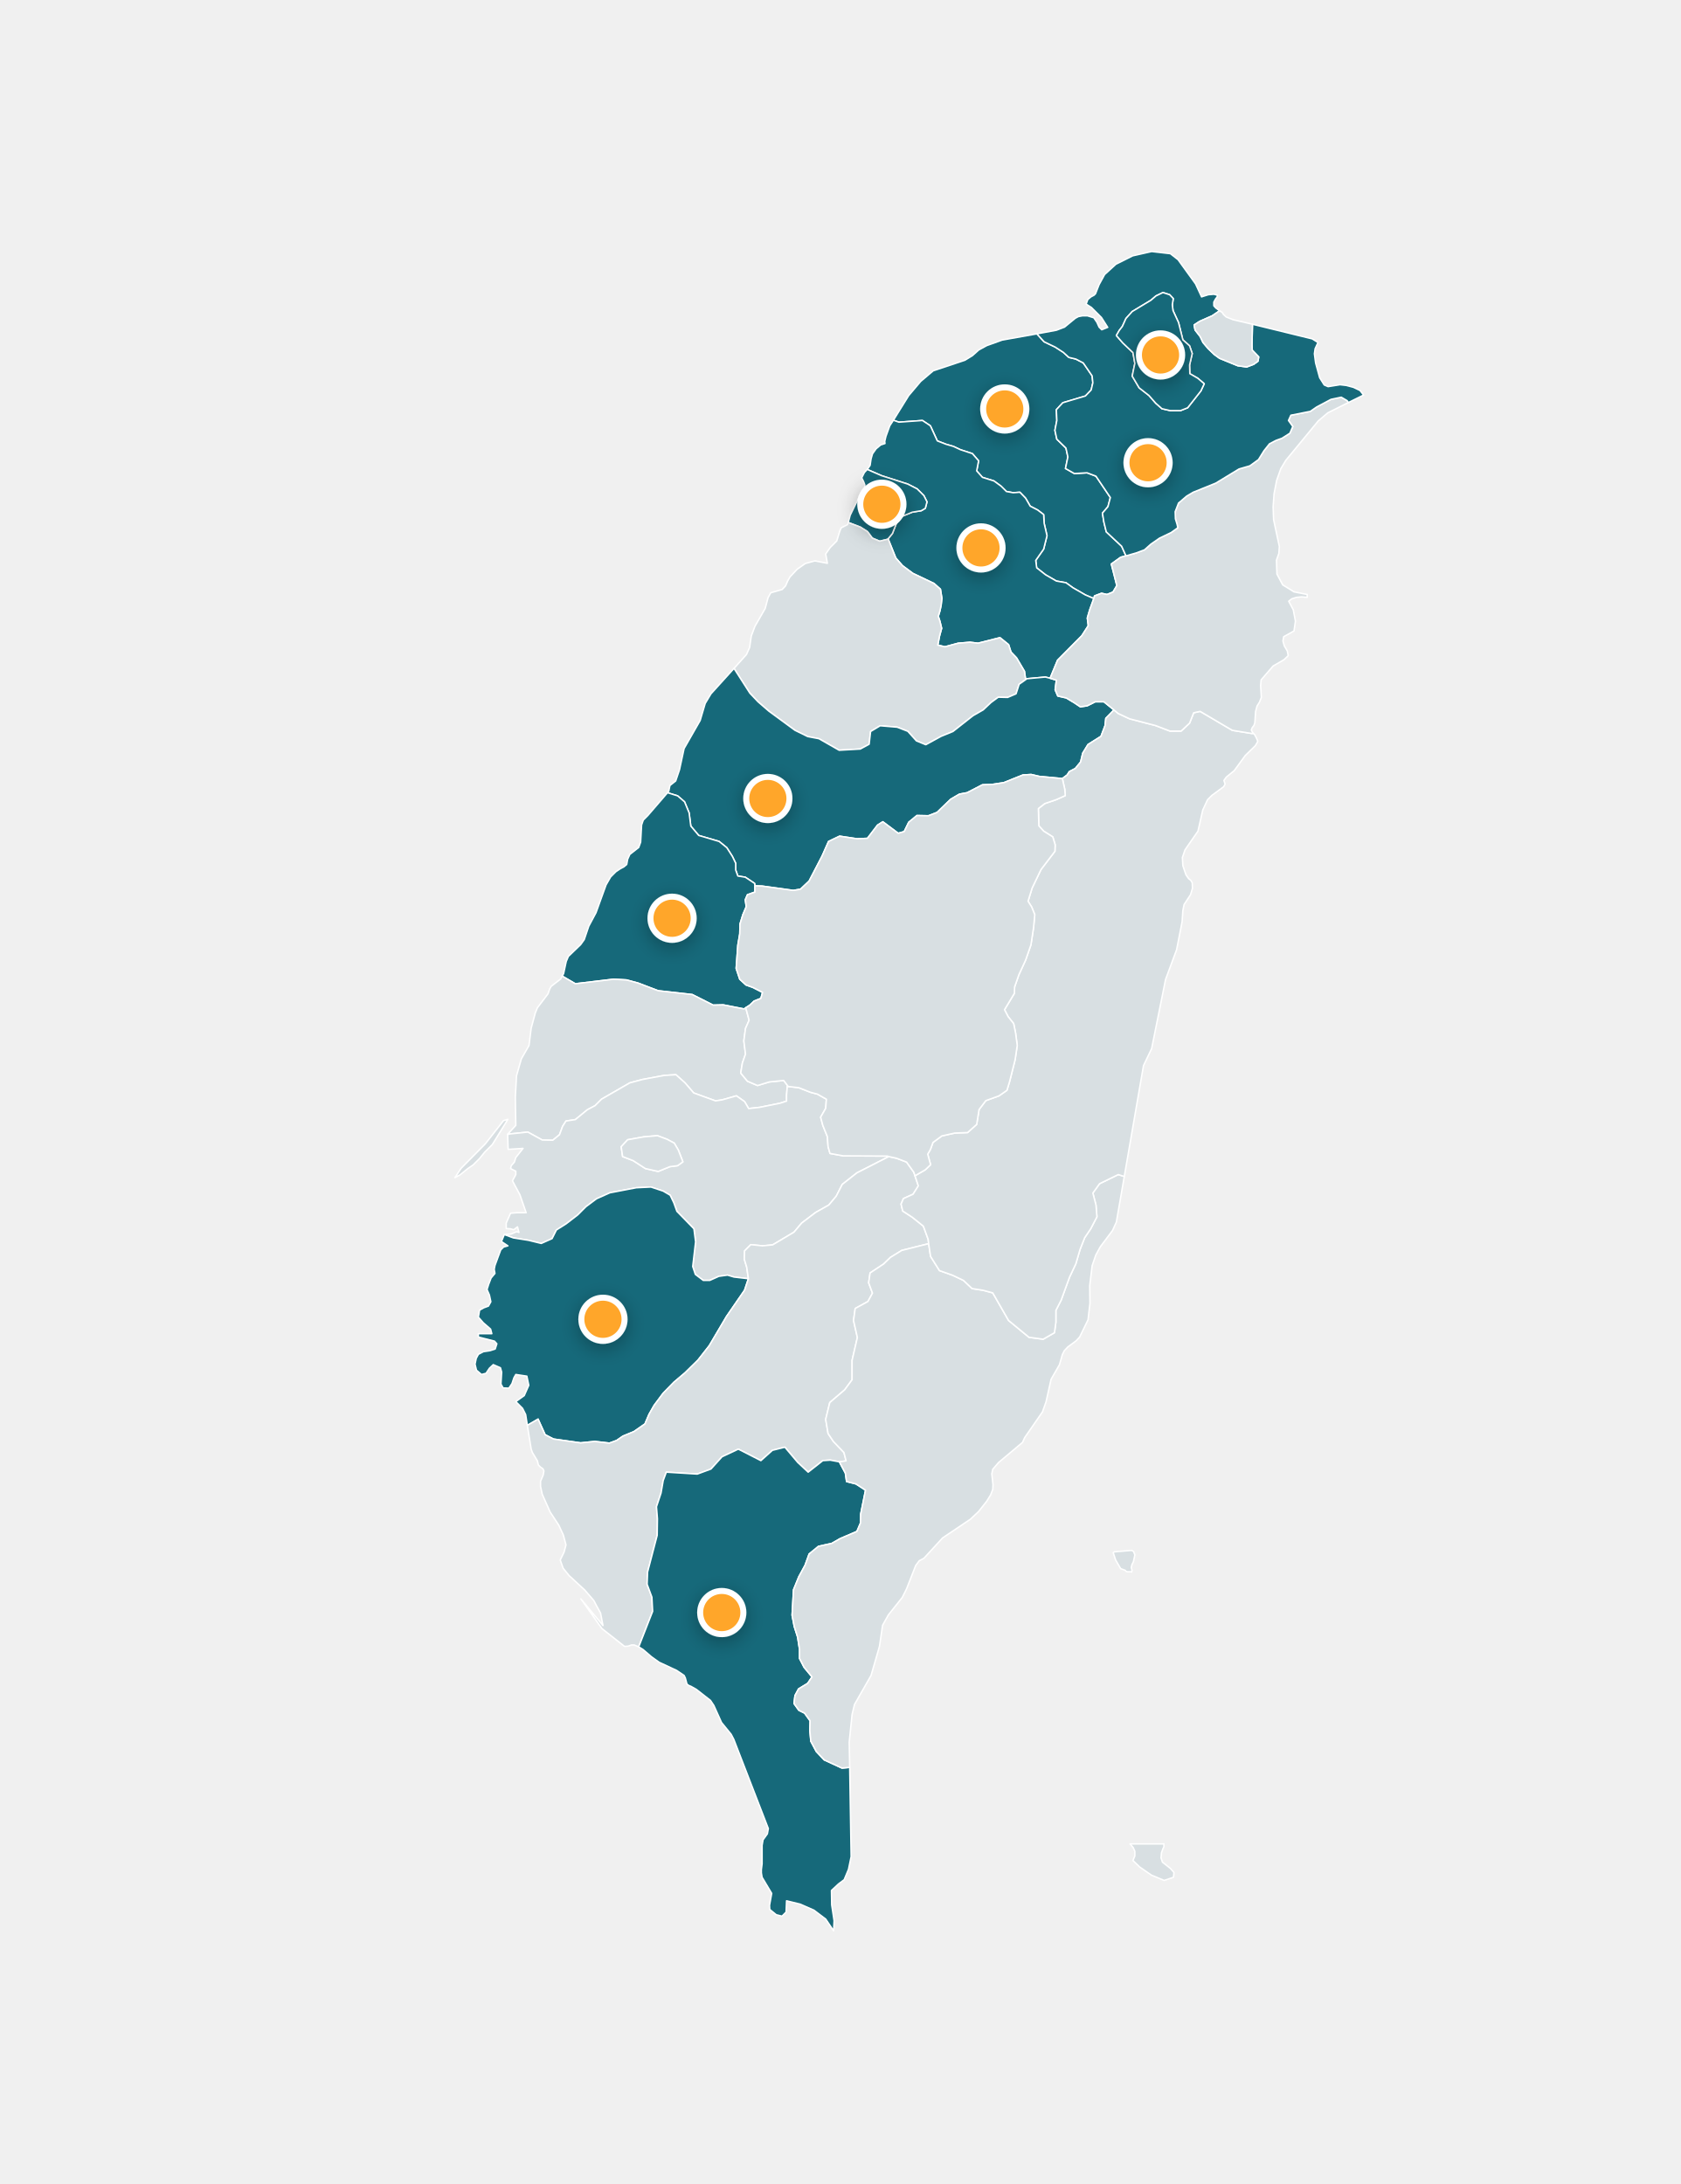
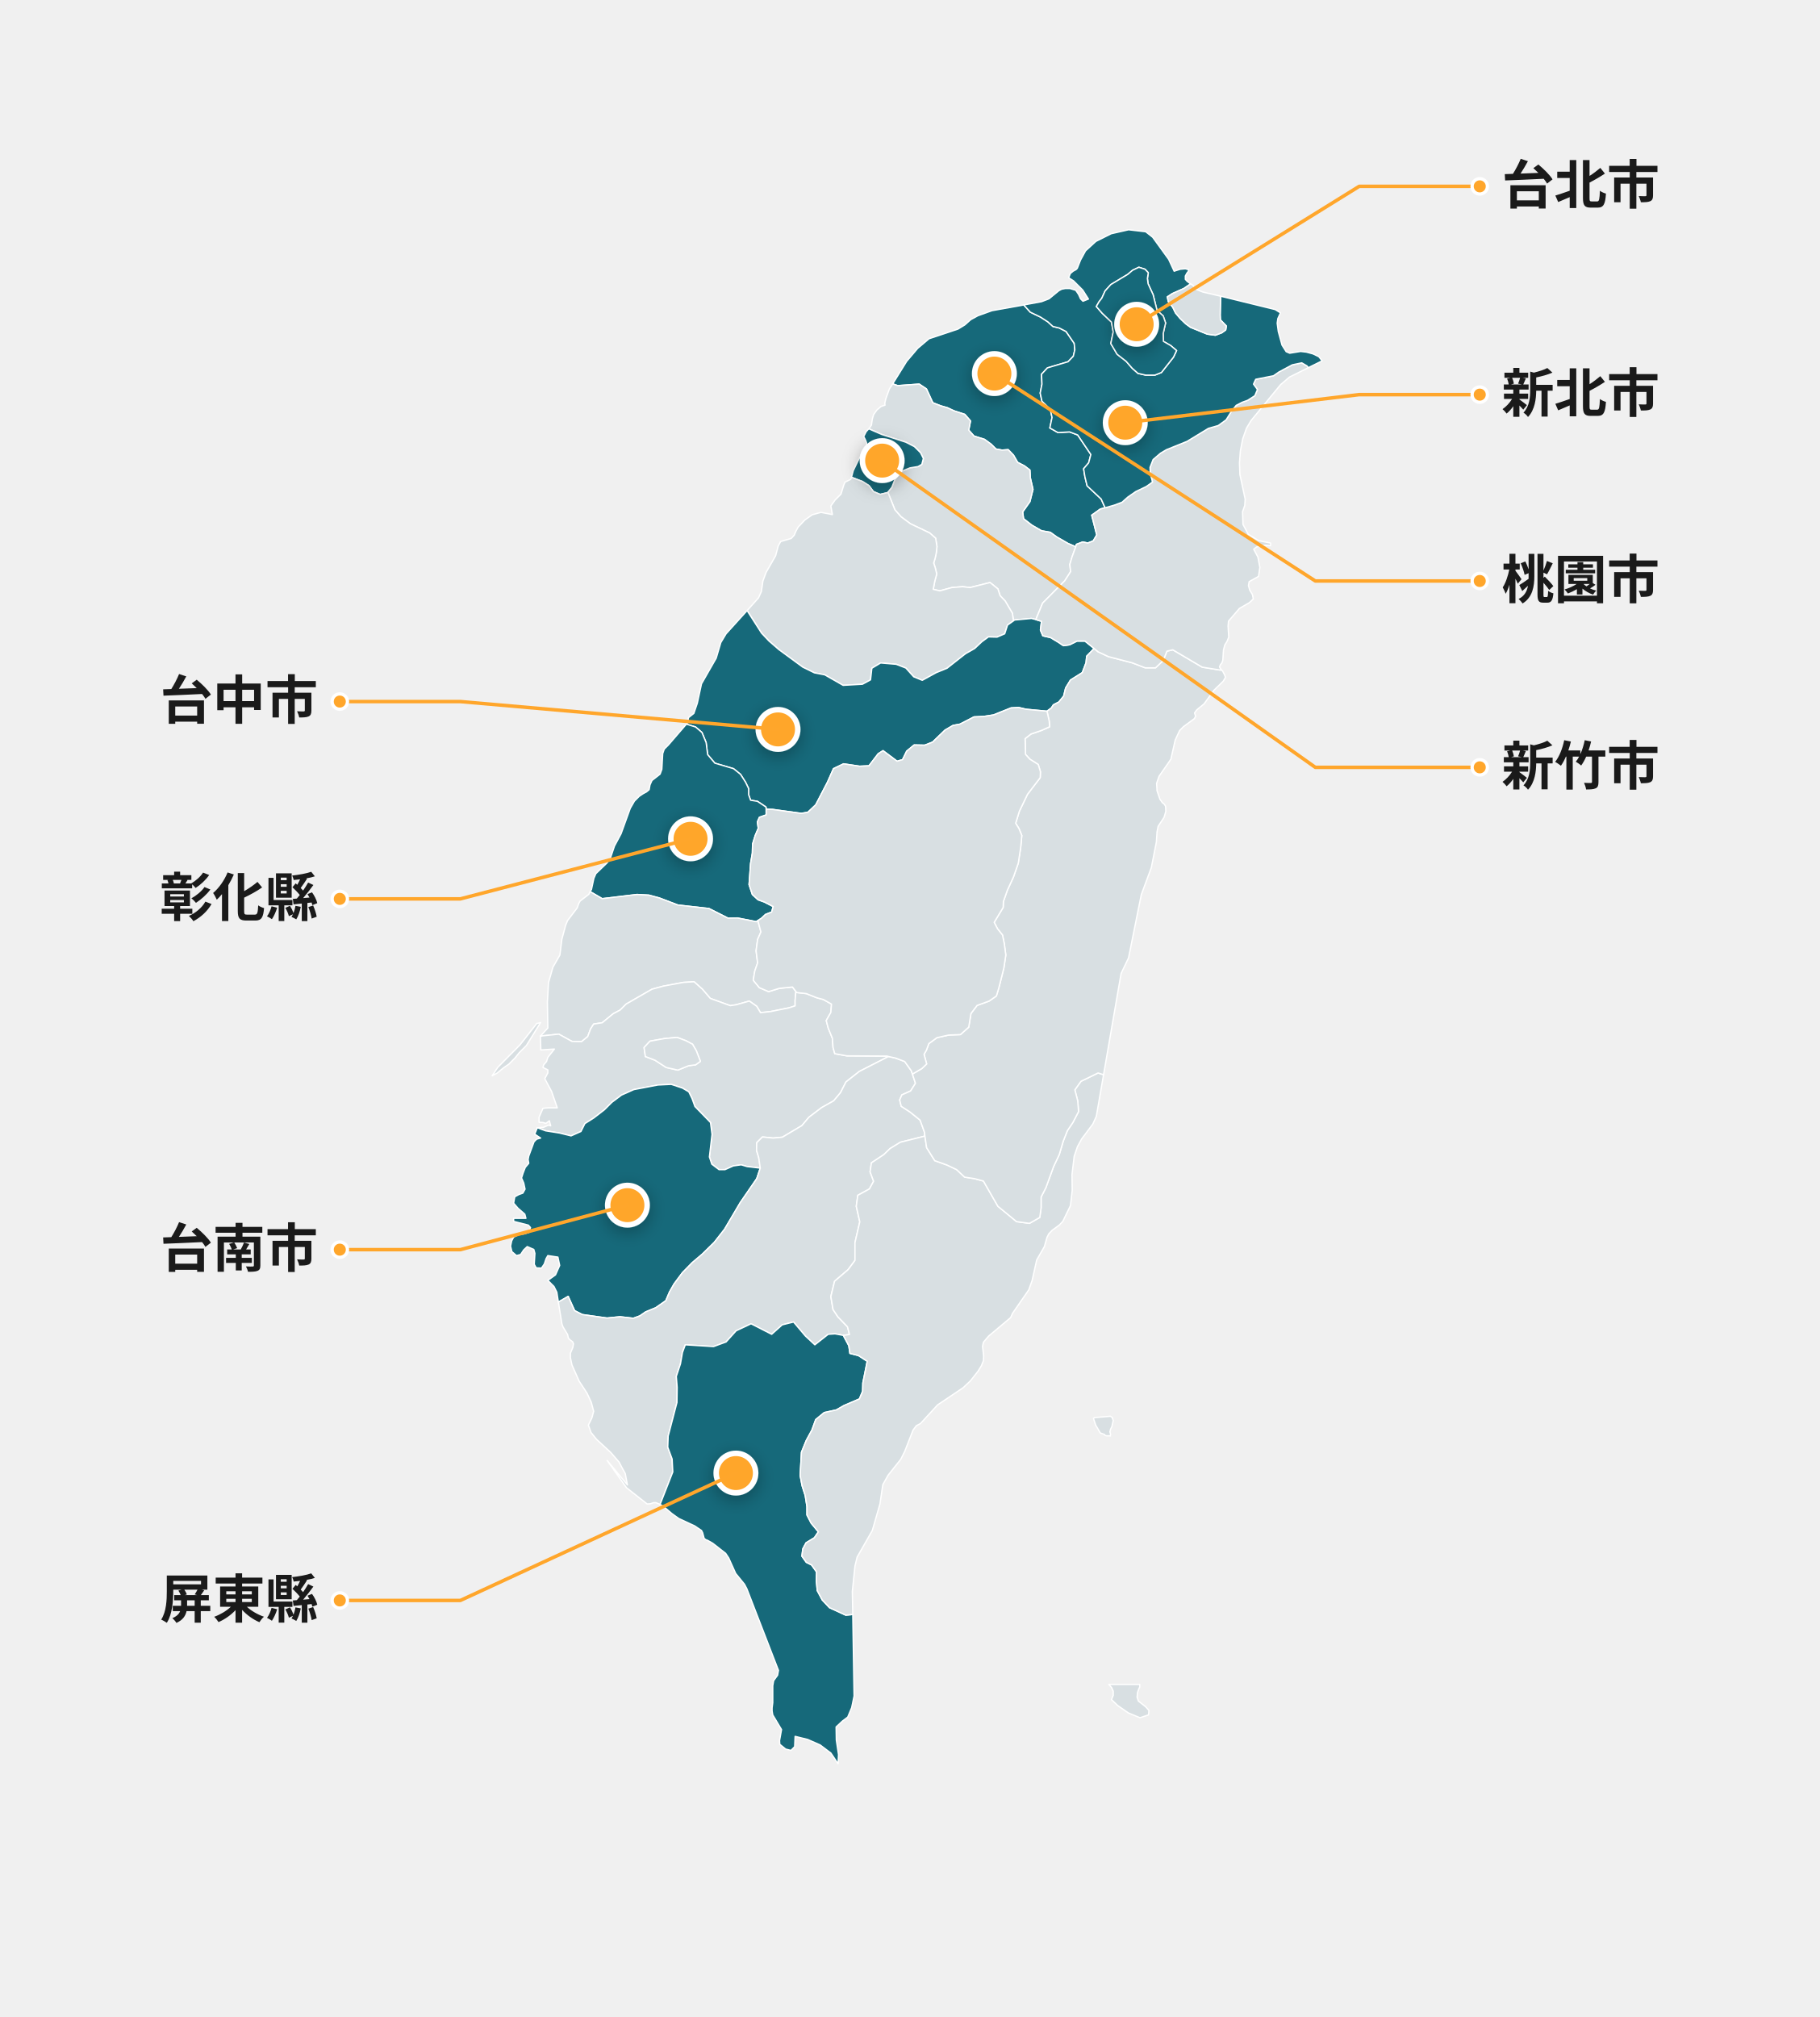
- <svg xmlns="http://www.w3.org/2000/svg" baseprofile="tiny" stroke="#ffffff" stroke-linecap="round" stroke-linejoin="round" stroke-width=".6" version="1.2" viewBox="285 150 700 910" preserveAspectRatio="xMidYMid meet" role="img" aria-label="台灣服務涵蓋地圖">
+ <svg xmlns="http://www.w3.org/2000/svg" baseprofile="tiny" stroke="#ffffff" stroke-linecap="round" stroke-linejoin="round" stroke-width=".6" version="1.2" viewBox="250 150 830 920" preserveAspectRatio="xMidYMid meet" role="img" aria-label="台灣服務涵蓋地圖">
  <defs>
    <style>
    path { fill: #d8dfe2; transition: fill 0.3s ease; }
-     /* 服務涵蓋縣市 — Stormy Teal */
-     path#TWTPE, path#TWNWT, path#TWTAO, path#TWHSQ, path#TWHSZ,
+     /* 服務涵蓋縣市 — Stormy Teal（8 縣市） */
+     path#TWTPE, path#TWNWT, path#TWTAO, path#TWHSZ,
    path#TWTXG, path#TWCHA, path#TWTNN, path#TWPIF {
      fill: #16697A;
      cursor: pointer;
    }
    /* Hover 變 Amber Glow */
-     path#TWTPE:hover, path#TWNWT:hover, path#TWTAO:hover, path#TWHSQ:hover, path#TWHSZ:hover,
+     path#TWTPE:hover, path#TWNWT:hover, path#TWTAO:hover, path#TWHSZ:hover,
    path#TWTXG:hover, path#TWCHA:hover, path#TWTNN:hover, path#TWPIF:hover {
      fill: #FFA62B;
    }
    /* 標籤點：只顯示服務縣市的琥珀色脈衝點 */
    #label_points circle { fill: transparent; r: 0; }
-     circle#TWTPE, circle#TWNWT, circle#TWTAO, circle#TWHSQ, circle#TWHSZ,
+     circle#TWTPE, circle#TWNWT, circle#TWTAO, circle#TWHSZ,
    circle#TWTXG, circle#TWCHA, circle#TWTNN, circle#TWPIF {
      fill: #FFA62B;
      r: 9;
      stroke: #fff;
      stroke-width: 2.5;
      filter: drop-shadow(0 2px 4px rgba(0,0,0,0.3));
      pointer-events: none;
      animation: coverage-pulse 2.5s ease-in-out infinite;
    }
    circle#TWNWT { animation-delay: 0.3s; }
    circle#TWTAO { animation-delay: 0.6s; }
-     circle#TWHSQ { animation-delay: 0.9s; }
-     circle#TWHSZ { animation-delay: 1.2s; }
-     circle#TWTXG { animation-delay: 1.5s; }
-     circle#TWCHA { animation-delay: 1.8s; }
-     circle#TWTNN { animation-delay: 2.1s; }
-     circle#TWPIF { animation-delay: 2.4s; }
+     circle#TWHSZ { animation-delay: 0.9s; }
+     circle#TWTXG { animation-delay: 1.2s; }
+     circle#TWCHA { animation-delay: 1.5s; }
+     circle#TWTNN { animation-delay: 1.8s; }
+     circle#TWPIF { animation-delay: 2.1s; }
    @keyframes coverage-pulse {
      0%, 100% { opacity: 1; }
      50%      { opacity: 0.55; }
    }
    /* 定位點 — 完全隱藏 */
    #points circle { fill: transparent; r: 0; }
+     /* 引線標籤（leader lines + labels） */
+     #leader-labels line {
+       stroke: #FFA62B;
+       stroke-width: 1.6;
+       stroke-linecap: round;
+       fill: none;
+     }
+     #leader-labels .endpoint {
+       fill: #FFA62B;
+       stroke: #fff;
+       stroke-width: 1.5;
+     }
+     #leader-labels text {
+       fill: #1a1a1a;
+       stroke: none;
+       font-family: system-ui, -apple-system, "Microsoft JhengHei", "PingFang TC", sans-serif;
+       pointer-events: none;
+     }
+     #leader-labels .city {
+       font-size: 24px;
+       font-weight: 800;
+     }
  </style>
  </defs>
  <g id="features">
    <path d="M657.2 325.1l6.4-10.3 5-5.9 5.2-4.4 13.2-4.4 3.1-1.9 2.7-2.4 3.3-1.8 6.4-2.3 14.5-2.6 3 3.3 4.6 2.2 3.4 2.2 2.3 2.1 2.9 0.7 3.1 1.6 3.7 5.4 0.3 2.9-0.7 3-2.4 2.5-9.4 2.8-2.7 2.9 0.2 4.5-0.8 4.1 0.8 3.7 3.8 3.7 0.8 3.7-1 4.8 3.7 2.1 5.3-0.3 3.7 1.4 6 8.9-1 3.8-2.3 2.7 0.6 3.7 1 4.1 6.4 6 1.8 4-2.2 0.6-3.9 2.8 2.3 9-1.6 2.7-2.5 1-2.3-0.5-2.9 1.1-0.3 1.1-3.5-1.5-5.2-3-2.9-2.1-4-0.7-4.5-2.6-3.7-2.9-0.4-3.1 3.3-4.7 1.4-5.6-1.2-5.2-0.2-3.6-2.5-1.9-3.1-1.6-1.9-3.3-2.4-2.5-2.8 0.2-2.8-0.5-2.2-2.2-3-2.2-4.8-1.5-2.4-2.7 0.8-4.2-2.6-3-4.9-1.6-3-1.4-3.1-0.9-3.6-1.4-2.9-6.3-3.3-2.2-9.8 0.7-2.3-0.8z" id="TWTAO" name="Taoyuan">
  </path>
    <path d="M657.2 325.1l2.3 0.8 9.8-0.7 3.3 2.2 2.9 6.3 3.6 1.4 3.1 0.9 3 1.4 4.9 1.6 2.6 3-0.8 4.2 2.4 2.7 4.8 1.5 3 2.2 2.2 2.2 2.8 0.5 2.8-0.2 2.4 2.5 1.9 3.3 3.1 1.6 2.5 1.9 0.2 3.6 1.2 5.2-1.4 5.6-3.3 4.7 0.4 3.1 3.7 2.9 4.5 2.6 4 0.7 2.9 2.1 5.2 3 3.5 1.5-1.7 4.7-1 3.4 0.4 3.2-2.7 4.2-10.1 10.2-3.1 7.5-2-0.5-7.7 0.7-0.5 0.4-0.5-3.5-3.3-5.6-2.3-2.4-1-3.1-3.6-2.9-9.1 2.3-3.4-0.4-4.9 0.4-5.5 1.5-3-0.7 0.7-3.7 0.9-3.3-0.7-2.9-0.7-2.1 0.7-2.3 0.5-2.4 0.3-2.8-0.6-3.8-2.7-2.4-8.8-4.2-4.3-3.2-2.8-3.2-3.2-8 1.8-2.2 1.6-4.1 2.5-3.1 4.2-1.7 3.7-0.6 1.7-1 0.7-2.7-1.3-2.6-2.8-2.8-3.9-2-10.9-3.5-6-2.6 0.1-0.1 1.1-1.6 0.4-2.7 0.6-2.1 1.5-2.1 1.9-1.6 1.8-0.6-0.1-0.9 0.5-2.1 1.6-4.4 1.5-2.3z" id="TWHSQ" name="Hsinchu">
  </path>
    <path d="M646.3 345.6l6 2.6 10.9 3.5 3.9 2 2.8 2.8 1.3 2.6-0.7 2.7-1.7 1-3.7 0.6-4.2 1.7-2.5 3.1-1.6 4.1-1.8 2.2-0.2 0.2-3.3 0.8-3.1-1.3-2-2.7-3-1.9-5-1.9 0.8-3 4-8.2 1.6-2.1 0.5-1.2 0-1.2-0.5-1.3-0.8-1.6 1.1-2.2 1.2-1.3z" id="TWHSZ" name="Hsinchu City">
  </path>
    <path d="M655 374.5l3.2 8 2.8 3.2 4.3 3.2 8.8 4.2 2.7 2.4 0.6 3.8-0.3 2.8-0.5 2.4-0.7 2.3 0.7 2.1 0.7 2.9-0.9 3.3-0.7 3.7 3 0.7 5.5-1.5 4.9-0.4 3.4 0.4 9.1-2.3 3.6 2.9 1 3.1 2.3 2.4 3.3 5.6 0.5 3.5-2.7 1.9-1.3 4-3.5 1.5-3.9-0.1-3 2.2-3.3 3.1-4.2 2.4-8.4 6.6-4.9 2-6.4 3.5-3.9-1.6-3.6-4-4.4-1.7-7.1-0.6-4 2.4-0.6 5.3-3.7 2-8.8 0.5-8.4-4.8-4.7-0.9-5.3-2.6-10.9-8-4.5-3.9-3.4-3.6-6.6-10.3 5.2-5.8 1.3-2.9 0.7-4.8 1.5-4 4.3-7.5 1.2-4.5 1.1-2 4.8-1.4 1.4-1.5 0.8-1.9 1-1.8 3-3.2 3.4-2.4 4-1.1 5.2 1-0.7-3.9 1.9-2.7 2.7-2.7 1.3-4.2 0.6-1.3 2.6-1.3 0.3-0.9 5 1.9 3 1.9 2 2.7 3.1 1.3 3.3-0.8 0.2-0.2z" id="TWMIA" name="Miaoli">
  </path>
    <path d="M712.3 433.2l0.5-0.4 7.7-0.7 2 0.5 2.6 0.8-0.5 4 1.1 2.6 3.5 0.8 3.2 1.9 2.7 1.8 2.8-0.4 3.4-1.7 3.6 0 4.2 3.4-3.4 3.5-0.3 3-1.7 4.5-5.4 3.4-2.2 3.6-0.9 3.7-2.2 2.7-2.5 1.3-0.9 1.4-2 1.5-9.6-0.9-3.4-0.8-3.4 0.2-8 3.2-4.5 0.7-4.4 0.2-6.4 3.3-3.2 0.6-3.6 2.1-5.7 5.5-3.6 1.4-4.8-0.1-3.4 2.8-1.9 3.9-2.5 0.7-6.4-4.8-2.2 1.4-4.2 5.5-4.3 0.2-7.3-1.1-4.6 2.2-2.7 6.1-5.4 10.4-3.6 3.4-3 0.5-13-1.8-3-0.1-0.1-1-3.9-2.6-3.1-0.5-0.9-2.5 0-2.8-1.4-2.9-2.3-3.6-3.2-2.6-8.5-2.5-3.3-3.9-0.7-5.5-1.9-4.6-2.9-2.5-4.2-1.3 0.5-0.6 0.5-2.4 2.4-1.9 1.6-4.7 1.9-8.8 6.7-11.7 2.1-7.1 2.4-4 9.6-10.6 6.6 10.3 3.4 3.6 4.5 3.9 10.9 8 5.3 2.6 4.7 0.9 8.4 4.8 8.8-0.5 3.7-2 0.6-5.3 4-2.4 7.1 0.6 4.4 1.7 3.6 4 3.9 1.6 6.4-3.5 4.9-2 8.4-6.6 4.2-2.4 3.3-3.1 3-2.2 3.9 0.1 3.5-1.5 1.3-4 2.7-1.9z" id="TWTXG" name="Taichung City">
  </path>
    <path d="M563.1 480.3l4.2 1.3 2.9 2.5 1.9 4.6 0.7 5.5 3.3 3.9 8.5 2.5 3.2 2.6 2.3 3.6 1.4 2.9 0 2.8 0.9 2.5 3.1 0.5 3.9 2.6 0.1 1 0 2.6-3.1 1.1-0.9 2.1 0.4 2.9-1.4 3.3-1.2 3.9-0.1 4.1-0.8 4.7-0.7 9.7 1.5 4.5 2.6 2.4 2.8 1 4.1 2.1-0.7 2.5-2.8 1.1-1.8 1.7-1.7 1.1-0.7 0.5-8.7-1.7-4.2 0.1-8.7-4.4-14.2-1.6-8.4-3.2-4.8-1.3-5.4-0.3-15.9 1.9-5.5-3.2 0.6-1 1.1-5.1 0.9-2.1 5.1-4.9 1.5-2.1 1.9-5.6 3-5.6 4.2-11.6 1.9-3.3 2.2-2.2 1.8-1.2 1.5-0.8 1.2-1 0.4-2.2 0.9-2 3.7-2.9 0.8-2.2 0.4-7.2 0.7-2 1.9-1.9 8.2-9.5z" id="TWCHA" name="Changhua">
  </path>
    <path d="M519.2 556.7l5.5 3.2 15.9-1.9 5.4 0.3 4.8 1.3 8.4 3.2 14.2 1.6 8.7 4.4 4.2-0.1 8.7 1.7 0.7-0.5 1.4 5.2-1.5 3.4-0.7 5.2 0.7 5.5-1.3 3.7-0.7 4.2 2.8 3.4 4.2 1.8 4.9-1.5 6-0.6 1.9 2.5-0.4 0-0.3 3.6 0 2.5-2.8 0.9-8.4 1.7-4.6 0.5-1.7-2.9-3.4-2.4-6 1.7-2.7 0.4-9.1-3.3-3.6-4.2-3.8-3.4-4.9 0.3-9.1 1.7-5.2 1.4-11.8 6.8-2.7 2.7-3.2 1.7-5 4.1-3.9 0.6-1.4 2.2-1.3 3.5-2.8 2.3-4.4-0.1-6-3.3-7.6 0.8-0.1 0.1-0.7 0 3.4-3.7-0.2-11.8 0.5-8.9 2-7 3.2-5.6 0.9-7.2 1.7-6.3 0.9-2.2 4.4-5.8 0.7-2 0.6-1.1 4-3.1 0.6-1.2z" id="TWYUN" name="Yunlin">
  </path>
    <path d="M496.5 622.6l0.7 0 0.1-0.1 7.6-0.8 6 3.3 4.4 0.1 2.8-2.3 1.3-3.5 1.4-2.2 3.9-0.6 5-4.1 3.2-1.7 2.7-2.7 11.8-6.8 5.2-1.4 9.1-1.7 4.9-0.3 3.8 3.4 3.6 4.2 9.1 3.3 2.7-0.4 6-1.7 3.4 2.4 1.7 2.9 4.6-0.5 8.4-1.7 2.8-0.9 0-2.5 0.3-3.6 0.4 0 4.4 0.5 4.8 1.9 3 0.8 3.7 2.1-0.3 3.8-2.1 3.7 0.9 3.4 1.9 4.7 0.3 4.2 0.8 2.8 5.5 1 18.4 0.1 0.6 0.2-13.3 6.8-6.1 4.8-2.5 4.9-3.1 3.7-5.5 3.1-5.8 4.4-3.2 3.8-8.9 5.3-4.2 0.4-4.9-0.5-2.6 2.6-0.1 3.5 1 3.3 0.7 4.8-6-0.7-2.7-0.8-3.6 0.5-3.8 1.7-2.7 0-3.3-2.5-1.1-3.3 1.2-10.3-0.7-5.4-7.1-7.3-1.3-3.6-1.5-3.1-2.9-1.7-5.1-1.7-6.1 0.3-11 2.1-5.6 2.5-4.4 3.3-3.4 3.4-4.8 3.7-4.1 2.6-1.8 3.6-4.5 2-5.3-1.3-6.3-1-3.8-1.4 2.8-0.2 2.3-1 1 0.3-0.6-2.3-1.6 1.2-1.3-0.4-1.8-0.1 0-2.3 1.8-4.1 2.6-0.2 3.9 0-2.6-7.5-3.1-5.8 1.4-2.6 0-1.4-2.2-1.1 0.3-1.2 1.3-1.5 0.6-1.9 3-3.8-6.2 0.4-0.2-6.3z m62.7 15.5l4.9-2 3.2-0.4 2.2-1.6-1.9-4.9-1.7-2.9-3-1.6-4-1.5-5.7 0.5-6.7 1.2-2.7 2.9 0.6 4.1 4.4 1.7 5.1 3.3 5.3 1.2z m-82.1-1.3l10.1-10.2 7.6-9.7 1.8-0.5-6.5 10.5-3.2 3.2-2.1 2.6-2.7 2.7-2.2 1.5-3.2 2.6-2.2 1.2 2.6-3.9z" id="TWCYQ" name="Chiayi">
  </path>
    <path d="M495.1 664.4l3.8 1.4 6.3 1 5.3 1.3 4.5-2 1.8-3.6 4.1-2.6 4.8-3.7 3.4-3.4 4.4-3.3 5.6-2.5 11-2.1 6.1-0.3 5.1 1.7 2.9 1.7 1.5 3.1 1.3 3.6 7.1 7.3 0.7 5.4-1.2 10.3 1.1 3.3 3.3 2.5 2.7 0 3.8-1.7 3.6-0.5 2.7 0.8 6 0.7-1.6 4.8-7.5 10.9-7.2 12.2-4.7 6-5.4 5.3-4.6 3.9-4.5 4.6-3.8 5.1-2.1 3.7-1.7 4-4.6 3.2-4.6 1.9-2.6 1.8-3 1.1-6.1-0.7-5.9 0.6-11.3-1.6-3.5-1.8-2.8-6.2-0.1-0.3-4.5 2.6-0.7-4.5-1.3-2.6-2.8-2.8 3.5-2.5 1.9-4.3-0.8-3.8-4.6-0.7-0.8 1.4-0.8 2.4-1.3 1.9-2.4-0.1-0.9-1.6 0.3-5-0.5-1.8-3-1.3-1.6 1.5-1.4 2.1-1.9 0.5-2.1-1.8-0.6-2.5 0.5-2.4 0.9-1.7 2.1-1.1 2.7-0.4 2.2-0.7 0.7-2.2-1-1.1-6.7-1.7 0-1.4 5.6 0-0.5-1.9-3.1-2.7-2-2.3 0.5-2.9 1.8-1 1.9-0.7 1-1.8-0.6-2.8-1-2.3 0.7-2.2 1-2.6 1.6-1.9-0.3-1.7 0.3-1.6 2.4-6.5 1.2-1.2 1.8-0.5-2.7-1.8 1.2-2.9z" id="TWTNN" name="Tainan City">
  </path>
    <path d="M596.8 682.8l-0.7-4.8-1-3.3 0.1-3.5 2.6-2.6 4.9 0.5 4.2-0.4 8.9-5.3 3.2-3.8 5.8-4.4 5.5-3.1 3.1-3.7 2.5-4.9 6.1-4.8 13.3-6.8 3.2 0.7 4.2 1.6 3 4.2 0.5 1.5 1.4 4.2-2.2 3.5-4 1.8-1 2.3 0.7 2.9 4 2.6 4.6 3.7 2 5.5 0.2 1.8-11.2 2.8-4.7 2.9-2.9 2.8-5.6 3.7-0.6 4.1 1.6 4.3-1.9 3.5-5.3 2.9-0.7 5 1.6 7.1-2.2 9.5 0 8.1-3.1 4.2-6.2 5.3-1.7 7 1 5.9 2.2 3.3 4.4 4.6 0.9 3.5-2.8 0.4-3.8-0.7-3.1 0.2-6.1 4.8-4.3-4-5.4-6.4-5.2 1.3-4.8 4.3-9.4-4.8-6.8 3.2-4.6 5.1-5.7 2.1-12.9-0.8-1.3 3.5-0.9 5.2-1.9 5.7 0.4 5-0.1 6.9-4 15.3-0.2 5.1 2 5.4 0.3 5.9-5.8 14.8-1.9-0.8-1.1 0-1.4 0.5-1.5 0.1-9.4-7.4-8.8-12.4 9.2 11.1-1-5.2-1.6-2.9-1.2-2.3-3.8-4.4-6.5-6-2.5-3.1-1.2-3.4 1.6-3.3 0.8-3-1.1-4.1-1.9-4.1-3.6-5.5-3.3-7.4-0.7-3.3 0-2.1 1.1-2.6 0.3-1.7-0.4-0.9-1-0.7-0.9-0.9-0.4-1.7-2.1-3.5-0.5-1.4-1.6-9.9 4.5-2.6 0.1 0.3 2.8 6.2 3.5 1.8 11.3 1.6 5.9-0.6 6.1 0.7 3-1.1 2.6-1.8 4.6-1.9 4.6-3.2 1.7-4 2.1-3.7 3.8-5.1 4.5-4.6 4.6-3.9 5.4-5.3 4.7-6 7.2-12.2 7.5-10.9 1.6-4.8z" id="TWKHH" name="Kaohsiung City">
  </path>
    <path d="M551.1 836.2l5.8-14.8-0.3-5.9-2-5.4 0.2-5.1 4-15.3 0.1-6.9-0.4-5 1.9-5.7 0.9-5.2 1.3-3.5 12.9 0.8 5.7-2.1 4.6-5.1 6.8-3.2 9.4 4.8 4.8-4.3 5.2-1.3 5.4 6.4 4.3 4 6.1-4.8 3.1-0.2 3.8 0.7 2.5 4.7 0.5 3.5 3.9 1 4 2.6-2 9.9-0.1 3.8-1.5 3.5-7 3-3.5 2-5.5 1.2-3.9 3.2-1.7 4.7-2.6 4.8-2.2 5.4-0.6 10.6 0.9 4.7 1.4 4.4 0.8 5.1 0 3.8 1.9 3.7 3.3 4-1.8 2.7-3.8 2.3-1.5 2.8-0.4 3.3 2 2.8 2.4 1.2 2.3 3.2-0.1 4.1 0.4 4.4 2.3 4.3 3.3 3.5 7.4 3.4 3.2-0.3 0.6 37.2-1.1 5.3-1.8 4.3-2.4 1.8-2.9 2.7 0.1 6 1 6.6-0.2 4.2-3.3-4.9-4.9-3.7-5.7-2.5-5.7-1.4-0.2 4.7-1.7 1.7-2.4-0.6-2.7-2.2-0.1-1.7 0.9-5-4-6.7-0.3-1.8 0-1.4 0.3-2.4 0-7.7 0.4-2.3 1.8-2.5 0.4-2.2-14.4-37.2-1.1-2.1-4-4.9-3.2-7.1-1.4-2.1-5.9-4.6-2.3-1.3-0.8-0.3-0.8-0.6-0.7-2.6-0.5-1-3.1-2.1-7.3-3.4-3.2-2.3-3.5-3-1.6-1-0.2-0.1z" id="TWPIF" name="Pingtung">
  </path>
    <path d="M634.7 759.1l2.8-0.4-0.9-3.5-4.4-4.6-2.2-3.3-1-5.9 1.7-7 6.2-5.3 3.1-4.2 0-8.1 2.2-9.5-1.6-7.1 0.7-5 5.3-2.9 1.9-3.5-1.6-4.3 0.6-4.1 5.6-3.7 2.9-2.8 4.7-2.9 11.2-2.8 0.8 5.3 3.7 5.9 5.6 2 4.4 2.1 3.6 3.4 4.5 0.7 4.1 1.1 6.6 11.5 8.5 7 5.9 0.8 4.7-2.7 0.6-4.4 0-4.9 2.2-4.3 3.5-9.6 2.6-5.5 1.8-6.1 1.9-4.8 2.5-3.7 2.6-5-0.4-4.9-1.3-5 2.8-3.9 7.8-3.8 2.5 0.8-3.3 19-1.6 3.5-5.1 6.8-1.9 3.5-1.5 4.4-1 8.3 0.1 7.3-0.8 6.9-3.5 7.2-1.5 1.6-3.4 2.5-1.5 1.6-0.8 1.6-1.2 4.2-3.5 6.1-2.1 9.4-1.5 4.2-7.4 10.7-0.9 2-10 8.4-2.4 2.8-0.4 1.9 0.5 4.5-0.1 2-0.9 2.3-1.6 2.6-3.4 4.3-3.4 3.2-11.6 7.8-7.8 8.5-1.9 1-1.5 2-3.8 9.7-1.8 3.6-5.8 7.3-2.4 4.3-1.3 8.8-3.5 12.1-6.9 12.1-1 4.1-1.2 11.6 0.2 10.5-3.2 0.3-7.4-3.4-3.3-3.5-2.3-4.3-0.4-4.4 0.1-4.1-2.3-3.2-2.4-1.2-2-2.8 0.4-3.3 1.5-2.8 3.8-2.3 1.8-2.7-3.3-4-1.9-3.7 0-3.8-0.8-5.1-1.4-4.4-0.9-4.7 0.6-10.6 2.2-5.4 2.6-4.8 1.7-4.7 3.9-3.2 5.5-1.2 3.5-2 7-3 1.5-3.5 0.1-3.8 2-9.9-4-2.6-3.9-1-0.5-3.5-2.5-4.7z m134.6 166.8l3.3 2.6 1.5 1.7-0.2 2-3.9 1.3-5.3-2.2-4.9-3.4-2.8-2.7 0.8-1.9 0-1.9-0.7-1.6-1.3-1.5 14.1 0 0 1.2-0.4 0.8-0.6 1.7-0.2 2.1 0.6 1.8z m-19.5-125.9l-1-3 0.4-0.4 7.3-0.6 0.8 0.5 0.5 1.4-0.6 2.8-0.6 1.2-0.3 1.2 0.3 1.1-0.1 0.8-0.5-0.1-1.3 0-0.6-0.2-0.3-0.4-1.9-0.7-2.1-3.6z" id="TWTTT" name="Taitung">
  </path>
    <path d="M727.6 474.4l2-1.5 0.9-1.4 2.5-1.3 2.2-2.7 0.9-3.7 2.2-3.6 5.4-3.4 1.7-4.5 0.3-3 3.4-3.5 1.8 1.5 4.7 2.2 10.8 2.8 6 2.3 4.7 0 3.5-3.3 1.7-4.3 2.7-0.6 13.4 7.9 8 1.3 0.8 0 0.5 0.5 0.6 1.1 0.5 1.1 0.2 0.7-1 1.7-4.2 4.1-4.6 6.3-3.3 2.7-1 1.4 0.5 1.5-0.6 1.1-4.9 3.6-1.8 1.8-2 4.3-2 8.8-5.4 7.8-1.1 3.2 0.2 3.4 1.3 3.8 1.1 1.6 0.9 0.7 0.6 1 0.1 2.3-0.8 2.7-2.7 4.1-0.5 2.5-0.3 4.6-2.3 11.7-4.6 12.4-5.8 28.8-3.4 7.1-8 46.2-2.5-0.8-7.8 3.8-2.8 3.9 1.3 5 0.4 4.9-2.6 5-2.5 3.7-1.9 4.8-1.8 6.1-2.6 5.5-3.5 9.6-2.2 4.3 0 4.9-0.6 4.4-4.7 2.7-5.9-0.8-8.5-7-6.6-11.5-4.1-1.1-4.5-0.7-3.6-3.4-4.4-2.1-5.6-2-3.7-5.9-0.8-5.3-0.2-1.8-2-5.5-4.6-3.7-4-2.6-0.7-2.9 1-2.3 4-1.8 2.2-3.5-1.4-4.2 4.3-2.5 2.2-2.1-1.2-4.4 1.1-1.9 1.1-3 3.7-2.7 5.4-1.2 5.3-0.2 3.8-3.4 1-6.2 2.8-3.7 5.5-2 3.3-2.3 1.1-3.6 2.3-9.1 0.9-6-0.7-5.2-0.8-3.9-2.3-2.9-1.5-2.9 4.1-6.8 0.1-2.7 1.8-5.1 2.8-6.1 2.2-6.3 1.1-7.2 0.5-5.4-1.3-3.2-1.5-2.4 1.7-5.5 3.7-7.7 5.8-7.6 0.1-2.7-1-3.3-3.8-2.4-2-2.2-0.2-7.2 2.7-2.1 4.7-1.6 3.8-1.7-0.2-2.6-1-4.5z" id="TWHUA" name="Hualien">
  </path>
    <path d="M740.7 399.4l0.3-1.1 2.9-1.1 2.3 0.5 2.5-1 1.6-2.7-2.3-9 3.9-2.8 2.2-0.6 4.2-1.2 3.5-1.3 2.7-2.4 3.6-2.5 4.8-2.3 2.8-2-0.3-1.4-0.7-2.3-0.1-3 1.4-3.6 3.4-2.9 2.7-1.6 9.4-3.8 9.7-5.9 4.5-1.3 3.6-2.6 2.3-3.7 2.3-2.9 2.7-1.4 2.5-0.9 3.3-2.1 1.2-2.8-1.8-2.5 1-2.2 8.1-1.6 2.6-1.8 6-3.2 4.3-0.9 2.4 1.4 0.6 0.8-8.6 4.3-4 3.4-13.5 16.4-2.1 3.5-1.7 4.8-1.1 5.6-0.4 5.5 0.2 5.3 2.4 11.2-0.2 2.9-1 2.8 0.2 5.8 2.4 4.5 4.7 2.9 5.5 1.1 0 1.2-2.3-0.2-2.2 0.2-1.9 0.6-1.3 1 1.9 3.6 0.9 4.7-0.6 4.1-4.3 2.4-0.3 1.8 0.6 2.1 1.2 2 0.4 2-1.8 1.7-4.5 2.6-5 5.8-0.2 2.3 0.3 5-0.8 2-1 1.6-0.6 2.3-0.3 4.6-0.4 1.2-0.7 0.9-0.4 1 0.7 1.2 0.2 0.2-0.8 0-8-1.3-13.4-7.9-2.7 0.6-1.7 4.3-3.5 3.3-4.7 0-6-2.3-10.8-2.8-4.7-2.2-1.8-1.5-4.2-3.4-3.6 0-3.4 1.7-2.8 0.4-2.7-1.8-3.2-1.9-3.5-0.8-1.1-2.6 0.5-4-2.6-0.8 3.1-7.5 10.1-10.2 2.7-4.2-0.4-3.2 1-3.4 1.7-4.7z" id="TWILA" name="Yilan">
  </path>
    <path d="M754.1 381.6l-1.8-4-6.4-6-1-4.1-0.6-3.7 2.3-2.7 1-3.8-6-8.9-3.7-1.4-5.3 0.3-3.7-2.1 1-4.8-0.8-3.7-3.8-3.7-0.8-3.7 0.8-4.1-0.2-4.5 2.7-2.9 9.4-2.8 2.4-2.5 0.7-3-0.3-2.9-3.7-5.4-3.1-1.6-2.9-0.7-2.3-2.1-3.4-2.2-4.6-2.2-3-3.3 8.1-1.5 3.4-1.3 4.5-3.7 1.3-0.7 1.6-0.3 2.2 0 2.6 0.8 1.3 1.9 0.9 2 1.1 1.1 2.5-1-2.6-4.1-4.2-4.2-2.2-1.4 0.7-1.9 1.3-1.1 1.3-0.7 0.6-0.6 1.5-3.8 2.3-4.2 4.7-4.3 7-3.5 7.9-1.8 7.8 0.9 3.2 2.5 7.3 10.1 2.5 5.4 0.9-0.3 1.9-0.6 2.3-0.2 1.5 0.4-0.1 0.7-0.7 0.9-0.7 1.3 0 1.5 0.8 0.9 1.6 1.2-3.1 2.1-5.2 2.3-2.3 1.5 0.4 2.1 2.1 2.7 1.2 2.5 2.1 2.5 2.6 2.5 2.2 1.6 7.6 3.1 3.7 0.5 2.9-1.1 1.8-1.3 0.3-1.8-2.7-2.8-0.1-2.2 0.2-8.6 24.9 6.1 2.4 1.5-1.2 2.6-0.3 2.1 0.5 3.8 1.7 6.2 1.9 3 1.6 0.7 5-0.8 2.6 0.3 3 0.8 2.7 1.3 1.5 1.9-6.3 3.1-0.6-0.8-2.4-1.4-4.3 0.9-6 3.2-2.6 1.8-8.1 1.6-1 2.2 1.8 2.5-1.2 2.8-3.3 2.1-2.5 0.9-2.7 1.4-2.3 2.9-2.3 3.7-3.6 2.6-4.5 1.3-9.7 5.9-9.4 3.8-2.7 1.6-3.4 2.9-1.4 3.6 0.1 3 0.7 2.3 0.3 1.4-2.8 2-4.8 2.3-3.6 2.5-2.7 2.4-3.5 1.3-4.2 1.2z m22.7-60.5l3-1.2 5.5-7 1.4-3-2.7-2.3-3.3-1.9-0.1-3.6 1.1-4.8-1.1-3.2-2.8-2.5-1.8-7.2-1.2-2.6-1.1-2.4-0.3-2.4 0.4-2.6-1.5-1.6-2.8-0.9-2.9 1.4-2.1 1.8-7.8 4.7-2.6 2.9-1.5 3.3-1.3 1.7-1.2 2.1 2.7 3.1 4.2 4 0.8 4.5-1.1 5.3 2.9 4.9 4.1 3.2 2.8 3.2 2.6 2.3 3.5 0.8 4.2 0z" id="TWNWT" name="New Taipei City">
  </path>
    <path d="M806.8 285.1l-0.2 8.6 0.1 2.2 2.7 2.8-0.3 1.8-1.8 1.3-2.9 1.1-3.7-0.5-7.6-3.1-2.2-1.6-2.6-2.5-2.1-2.5-1.2-2.5-2.1-2.7-0.4-2.1 2.3-1.5 5.2-2.3 3.1-2.1 1.1 0.7 0.5 0.8 1.2 1.1 2.8 1.1 8.1 1.9z" id="TWKEE" name="Keelung City">
  </path>
    <path d="M599.5 519.1l3 0.1 13 1.8 3-0.5 3.6-3.4 5.4-10.4 2.7-6.1 4.6-2.2 7.3 1.1 4.3-0.2 4.2-5.5 2.2-1.4 6.4 4.8 2.5-0.7 1.9-3.9 3.4-2.8 4.8 0.1 3.6-1.4 5.7-5.5 3.6-2.1 3.2-0.6 6.4-3.3 4.4-0.2 4.5-0.7 8-3.2 3.4-0.2 3.4 0.8 9.6 0.9 1 4.5 0.2 2.6-3.8 1.7-4.7 1.6-2.7 2.1 0.2 7.2 2 2.2 3.8 2.4 1 3.3-0.1 2.7-5.8 7.6-3.7 7.7-1.7 5.5 1.5 2.4 1.3 3.2-0.5 5.4-1.1 7.2-2.2 6.3-2.8 6.1-1.8 5.1-0.1 2.7-4.1 6.8 1.5 2.9 2.3 2.9 0.8 3.9 0.7 5.2-0.9 6-2.3 9.1-1.1 3.6-3.3 2.3-5.5 2-2.8 3.7-1 6.2-3.8 3.4-5.3 0.2-5.4 1.2-3.7 2.7-1.1 3-1.1 1.9 1.2 4.4-2.2 2.1-4.3 2.5-0.5-1.5-3-4.2-4.2-1.6-3.2-0.7-0.6-0.2-18.4-0.1-5.5-1-0.8-2.8-0.3-4.2-1.9-4.7-0.9-3.4 2.1-3.7 0.3-3.8-3.7-2.1-3-0.8-4.8-1.9-4.4-0.5-1.9-2.5-6 0.6-4.9 1.5-4.2-1.8-2.8-3.4 0.7-4.2 1.3-3.7-0.7-5.5 0.7-5.2 1.5-3.4-1.4-5.2 1.7-1.1 1.8-1.7 2.8-1.1 0.7-2.5-4.1-2.1-2.8-1-2.6-2.4-1.5-4.5 0.7-9.7 0.8-4.7 0.1-4.1 1.2-3.9 1.4-3.3-0.4-2.9 0.9-2.1 3.1-1.1 0-2.6z" id="TWNAN" name="Nantou">
  </path>
    <path d="M776.8 321.1l-4.2 0-3.5-0.8-2.6-2.3-2.8-3.2-4.1-3.2-2.9-4.9 1.1-5.3-0.8-4.5-4.2-4-2.7-3.1 1.2-2.1 1.3-1.7 1.5-3.3 2.6-2.9 7.8-4.7 2.1-1.8 2.9-1.4 2.8 0.9 1.5 1.6-0.4 2.6 0.3 2.4 1.1 2.4 1.2 2.6 1.8 7.2 2.8 2.5 1.1 3.2-1.1 4.8 0.1 3.6 3.3 1.9 2.7 2.3-1.4 3-5.5 7-3 1.2z" id="TWTPE" name="Taipei City">
  </path>
    <path d="M559.2 638.1l-5.3-1.2-5.1-3.3-4.4-1.7-0.6-4.1 2.7-2.9 6.7-1.2 5.7-0.5 4 1.5 3 1.6 1.7 2.9 1.9 4.9-2.2 1.6-3.2 0.4-4.9 2z" id="TWCYI" name="Chiayi City">
  </path>
  </g>
  <g id="points">
    <circle class="22.123479637643072|118.46584311825282" cx="182.2" cy="909.8" id="0">
  </circle>
    <circle class="23.874448427495835|120.32875816495206" cx="535.3" cy="549.3" id="1">
  </circle>
    <circle class="26.06315941481179|121.81909020231146" cx="817.8" cy="91.7" id="2">
  </circle>
  </g>
  <g id="label_points">
    <circle class="Taoyuan" cx="703.6" cy="320.4" id="TWTAO">
  </circle>
    <circle class="Hsinchu" cx="693.7" cy="378.3" id="TWHSQ">
  </circle>
    <circle class="Hsinchu City" cx="652.4" cy="360.1" id="TWHSZ">
  </circle>
    <circle class="Miaoli" cx="640.8" cy="418.8" id="TWMIA">
  </circle>
    <circle class="Taichung City" cx="604.9" cy="482.7" id="TWTXG">
  </circle>
    <circle class="Changhua" cx="565" cy="532.6" id="TWCHA">
  </circle>
    <circle class="Yunlin" cx="542.6" cy="581.1" id="TWYUN">
  </circle>
    <circle class="Chiayi" cx="598.2" cy="640.2" id="TWCYQ">
  </circle>
    <circle class="Tainan City" cx="536.2" cy="699.7" id="TWTNN">
  </circle>
    <circle class="Kaohsiung City" cx="605.1" cy="724.8" id="TWKHH">
  </circle>
    <circle class="Pingtung" cx="585.7" cy="821.9" id="TWPIF">
  </circle>
    <circle class="Taitung" cx="675.1" cy="732.1" id="TWTTT">
  </circle>
    <circle class="Hualien" cx="739" cy="565" id="TWHUA">
  </circle>
    <circle class="Yilan" cx="783.8" cy="406.8" id="TWILA">
  </circle>
    <circle class="New Taipei City" cx="763.3" cy="342.8" id="TWNWT">
  </circle>
    <circle class="Keelung City" cx="796.7" cy="291.6" id="TWKEE">
  </circle>
    <circle class="Nantou" cx="658.6" cy="552" id="TWNAN">
  </circle>
    <circle class="Taipei City" cx="768.5" cy="297.9" id="TWTPE">
  </circle>
    <circle class="Chiayi City" cx="556.7" cy="630.5" id="TWCYI">
  </circle>
  </g>
+   <g id="leader-labels">
+     <g>
+       <polyline points="768.5,297.9 870,235 925,235" fill="none" stroke="#FFA62B" stroke-width="1.6" />
+       <circle cx="925" cy="235" r="3.5" class="endpoint" />
+       <text x="935" y="243" class="city">台北市</text>
+     </g>
+     <g>
+       <polyline points="763.3,342.8 870,330 925,330" fill="none" stroke="#FFA62B" stroke-width="1.6" />
+       <circle cx="925" cy="330" r="3.5" class="endpoint" />
+       <text x="935" y="338" class="city">新北市</text>
+     </g>
+     <g>
+       <polyline points="703.6,320.4 850,415 925,415" fill="none" stroke="#FFA62B" stroke-width="1.6" />
+       <circle cx="925" cy="415" r="3.5" class="endpoint" />
+       <text x="935" y="423" class="city">桃園市</text>
+     </g>
+     <g>
+       <polyline points="652.4,360.1 850,500 925,500" fill="none" stroke="#FFA62B" stroke-width="1.6" />
+       <circle cx="925" cy="500" r="3.5" class="endpoint" />
+       <text x="935" y="508" class="city">新竹市</text>
+     </g>
+     <g>
+       <polyline points="604.9,482.7 460,470 405,470" fill="none" stroke="#FFA62B" stroke-width="1.6" />
+       <circle cx="405" cy="470" r="3.5" class="endpoint" />
+       <text x="395" y="478" text-anchor="end" class="city">台中市</text>
+     </g>
+     <g>
+       <polyline points="565,532.6 460,560 405,560" fill="none" stroke="#FFA62B" stroke-width="1.6" />
+       <circle cx="405" cy="560" r="3.5" class="endpoint" />
+       <text x="395" y="568" text-anchor="end" class="city">彰化縣</text>
+     </g>
+     <g>
+       <polyline points="536.2,699.7 460,720 405,720" fill="none" stroke="#FFA62B" stroke-width="1.6" />
+       <circle cx="405" cy="720" r="3.5" class="endpoint" />
+       <text x="395" y="728" text-anchor="end" class="city">台南市</text>
+     </g>
+     <g>
+       <polyline points="585.7,821.9 460,880 405,880" fill="none" stroke="#FFA62B" stroke-width="1.6" />
+       <circle cx="405" cy="880" r="3.5" class="endpoint" />
+       <text x="395" y="888" text-anchor="end" class="city">屏東縣</text>
+     </g>
+   </g>
</svg>
